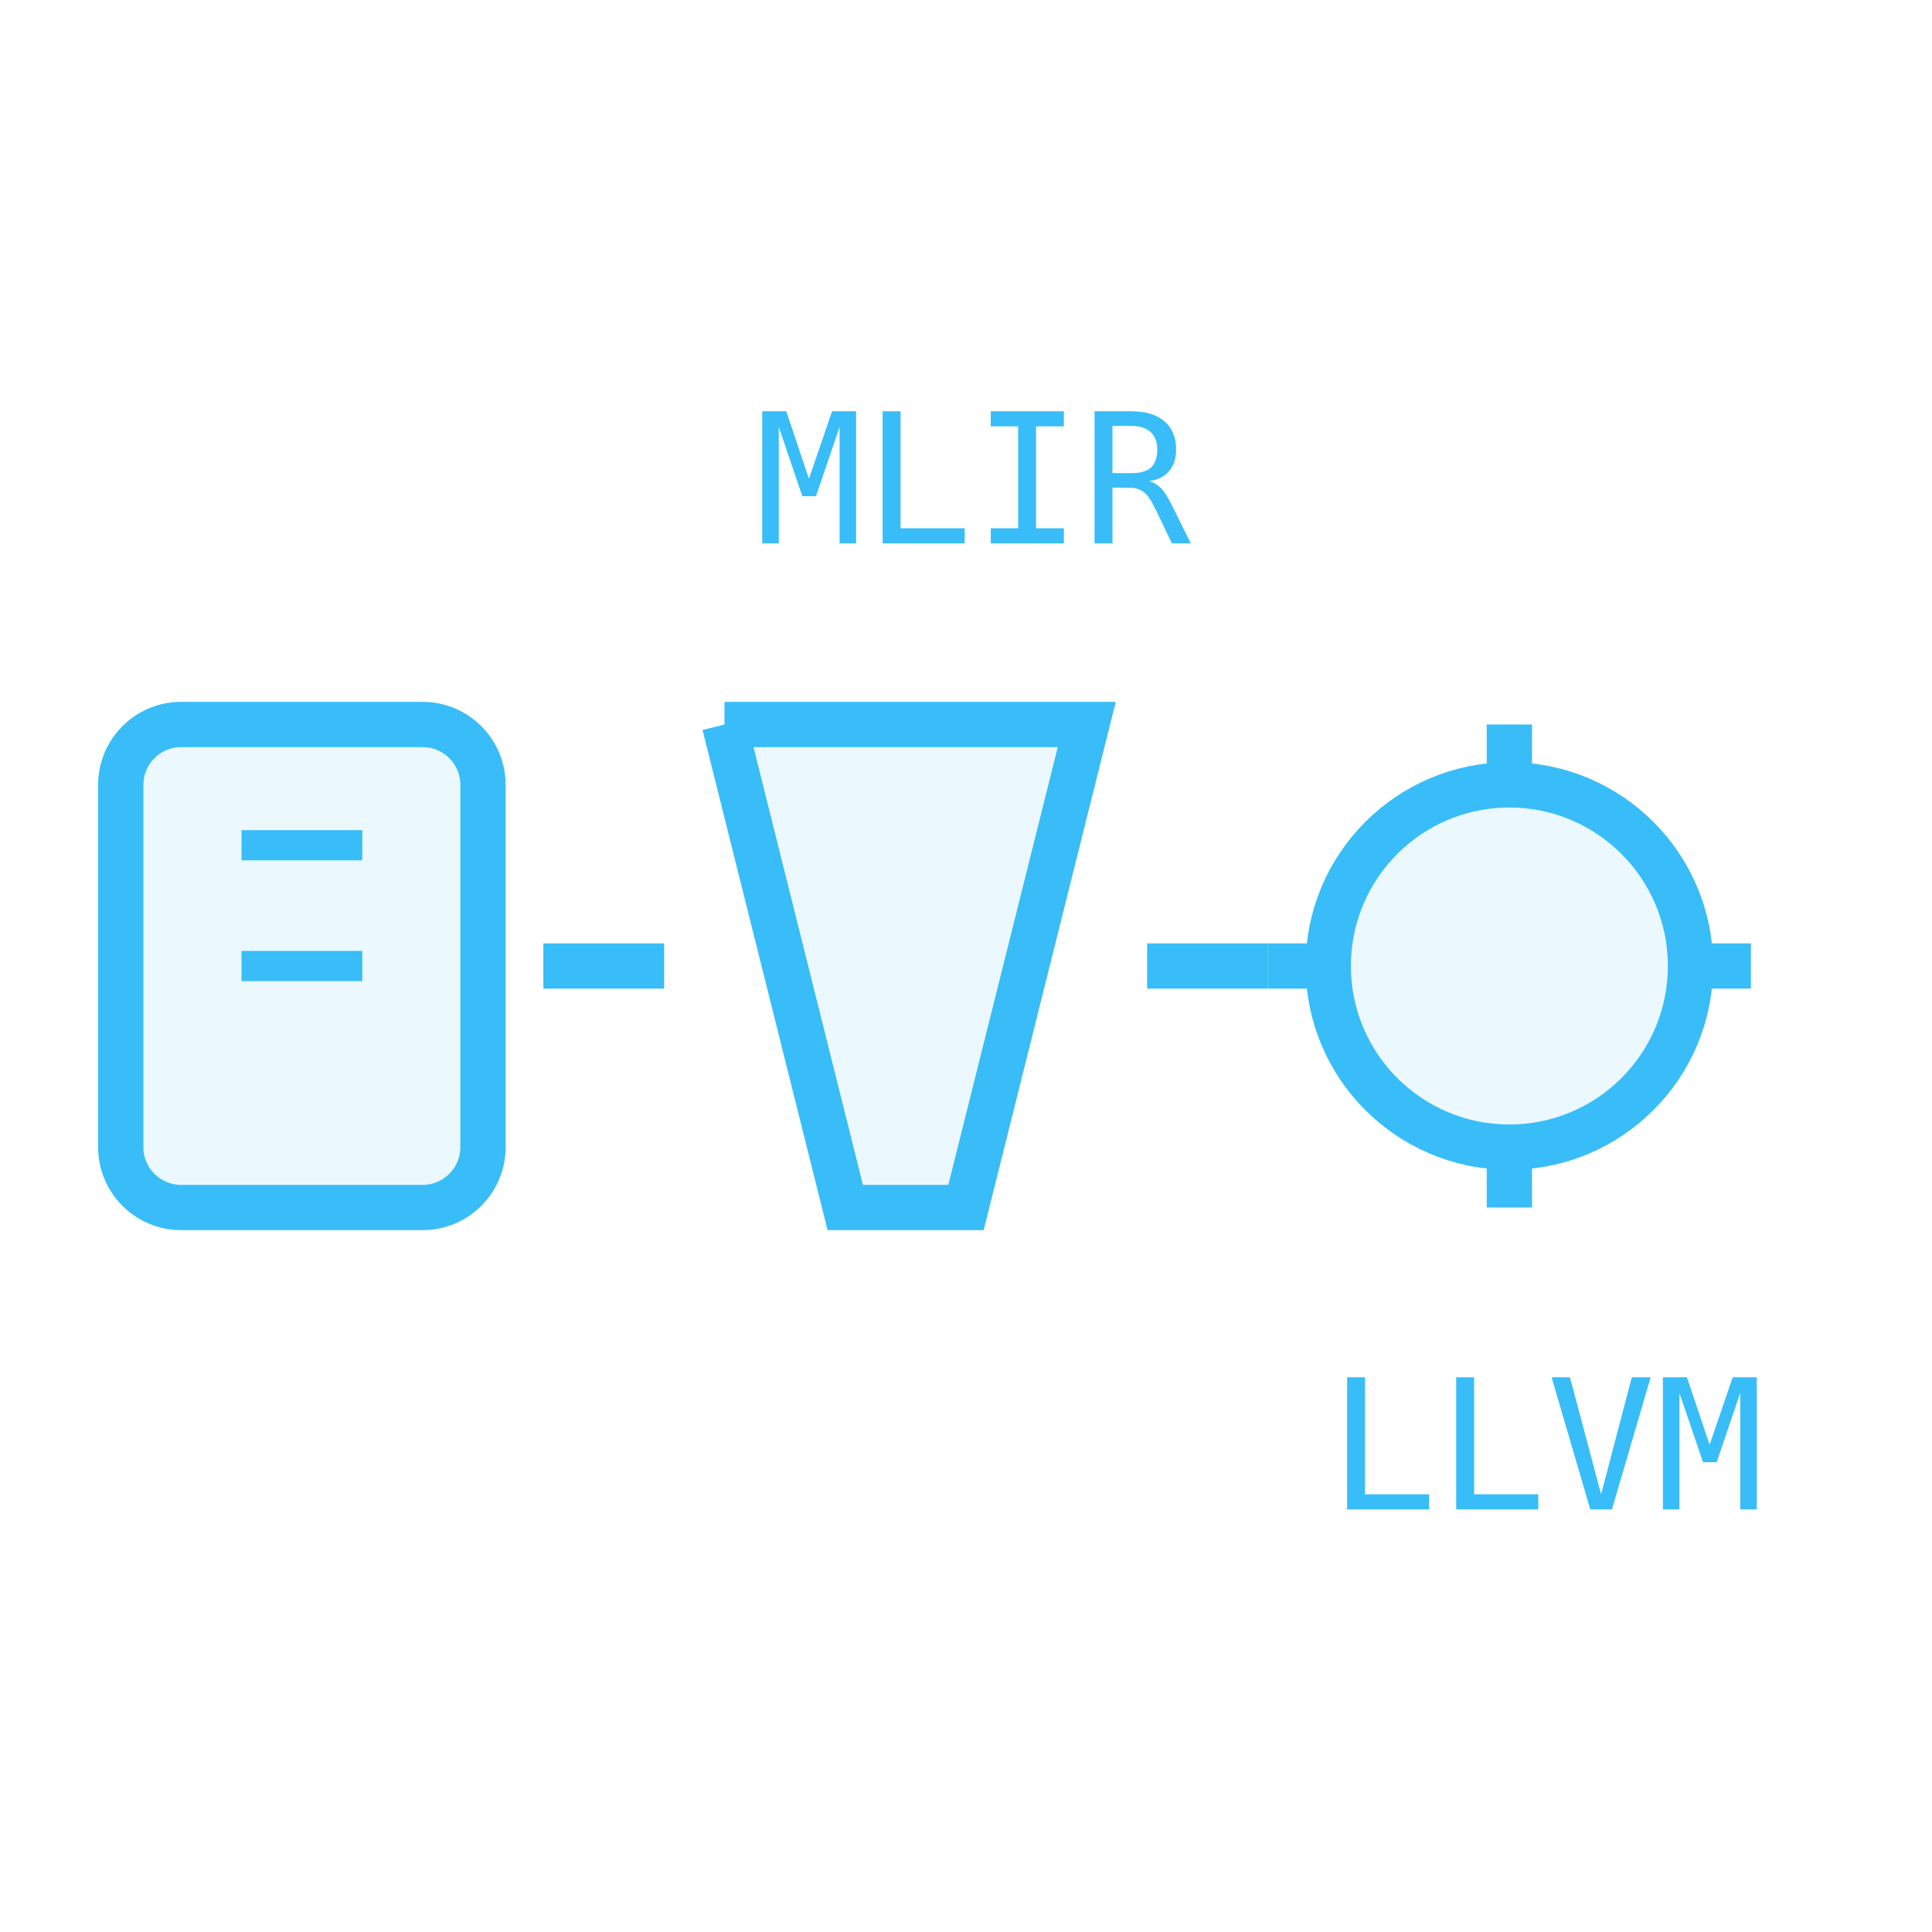
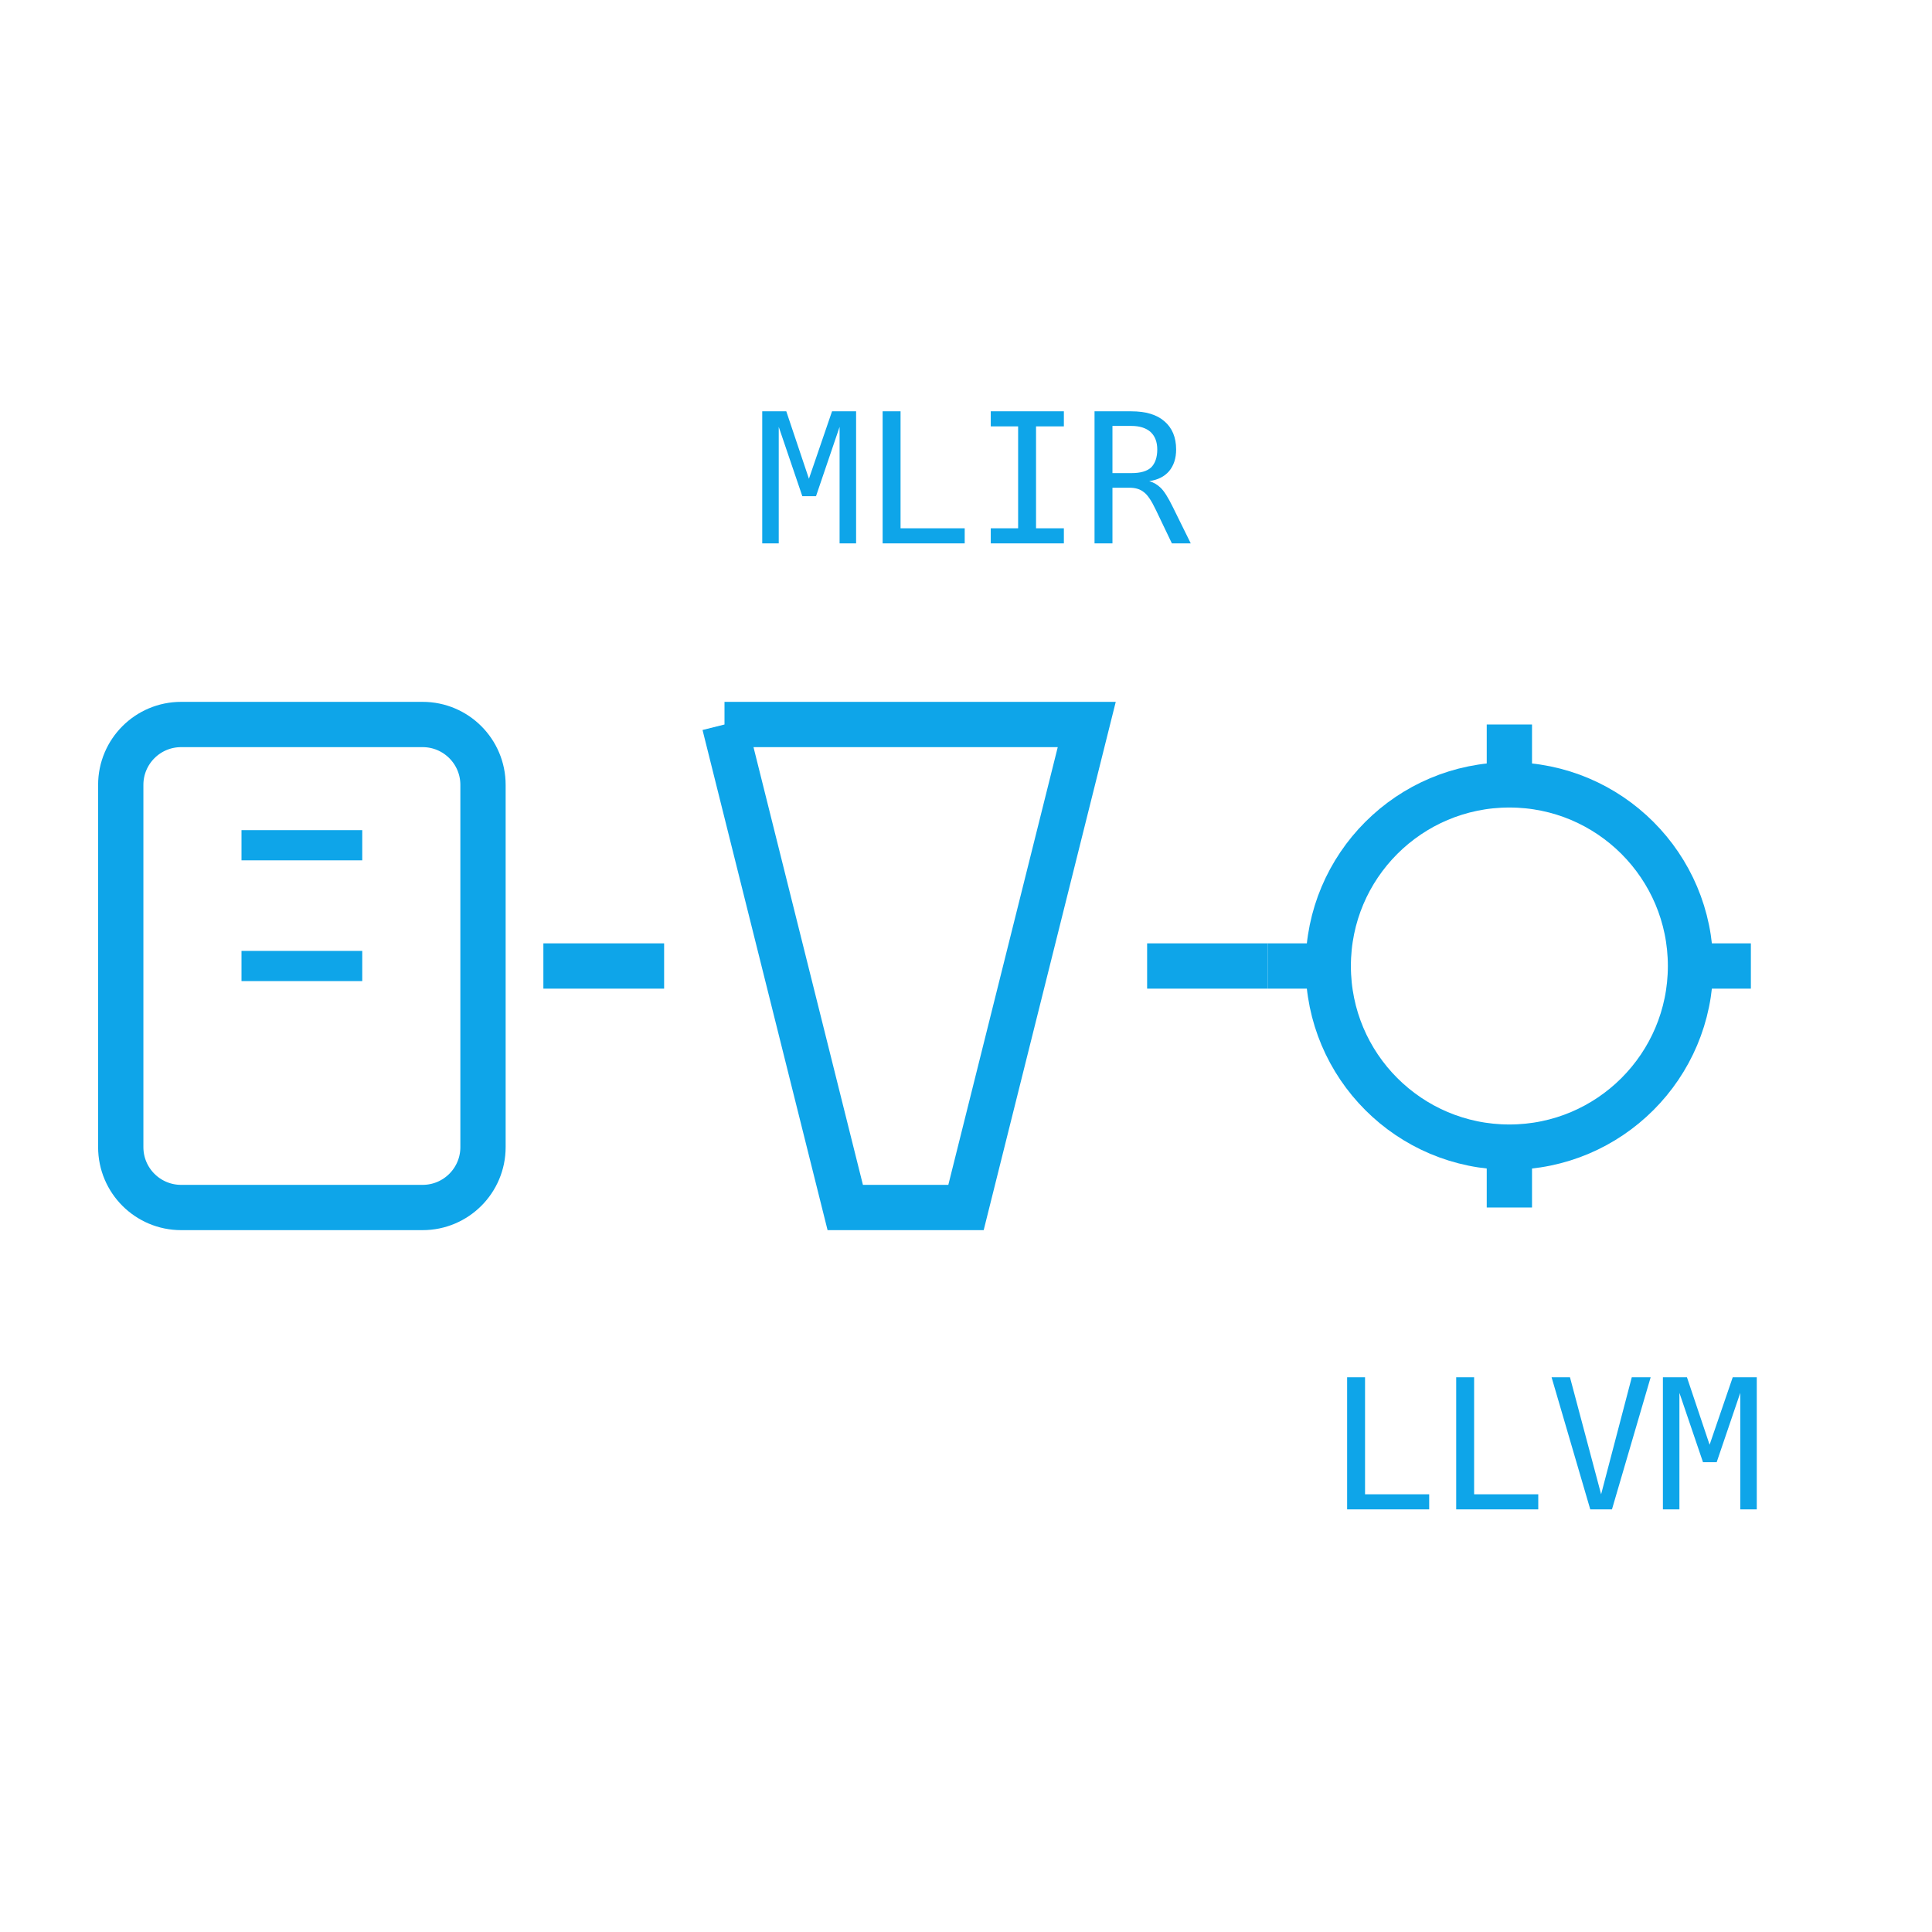
- <svg xmlns="http://www.w3.org/2000/svg" width="64" height="64" viewBox="0 0 64 64" fill="none">
-   <rect x="4" y="24" width="12" height="16" rx="2" stroke="#38bdf8" stroke-width="1.5" fill="rgba(56, 189, 248, 0.1)" />
-   <path d="M8 28 H12" stroke="#38bdf8" stroke-width="1" />
-   <path d="M8 32 H12" stroke="#38bdf8" stroke-width="1" />
-   <path d="M18 32 H22" stroke="#38bdf8" stroke-width="1.5" marker-end="url(#arrow)" />
-   <path d="M24 24 L36 24 L32 40 L28 40 L24 24" stroke="#38bdf8" stroke-width="1.5" fill="rgba(56, 189, 248, 0.1)" />
-   <text x="25" y="18" fill="#38bdf8" font-family="monospace" font-size="6">MLIR</text>
-   <path d="M38 32 H42" stroke="#38bdf8" stroke-width="1.5" />
-   <circle cx="50" cy="32" r="6" stroke="#38bdf8" stroke-width="1.5" fill="rgba(56, 189, 248, 0.1)" />
-   <path d="M50 24 V26 M50 38 V40 M42 32 H44 M56 32 H58" stroke="#38bdf8" stroke-width="1.5" />
-   <text x="44" y="50" fill="#38bdf8" font-family="monospace" font-size="6">LLVM</text>
+ <svg xmlns="http://www.w3.org/2000/svg" width="100" height="100" viewBox="0 0 64 64" fill="none">
+   <rect x="4" y="24" width="12" height="16" rx="2" stroke="#0EA5E9" stroke-width="1.5" fill="none" />
+   <path d="M8 28 H12" stroke="#0EA5E9" stroke-width="1" />
+   <path d="M8 32 H12" stroke="#0EA5E9" stroke-width="1" />
+   <path d="M18 32 H22" stroke="#0EA5E9" stroke-width="1.5" marker-end="url(#arrow)" />
+   <path d="M24 24 L36 24 L32 40 L28 40 L24 24" stroke="#0EA5E9" stroke-width="1.5" fill="none" />
+   <text x="25" y="18" fill="#0EA5E9" font-family="monospace" font-size="6">MLIR</text>
+   <path d="M38 32 H42" stroke="#0EA5E9" stroke-width="1.5" />
+   <circle cx="50" cy="32" r="6" stroke="#0EA5E9" stroke-width="1.5" fill="none" />
+   <path d="M50 24 V26 M50 38 V40 M42 32 H44 M56 32 H58" stroke="#0EA5E9" stroke-width="1.5" />
+   <text x="44" y="50" fill="#0EA5E9" font-family="monospace" font-size="6">LLVM</text>
</svg>
